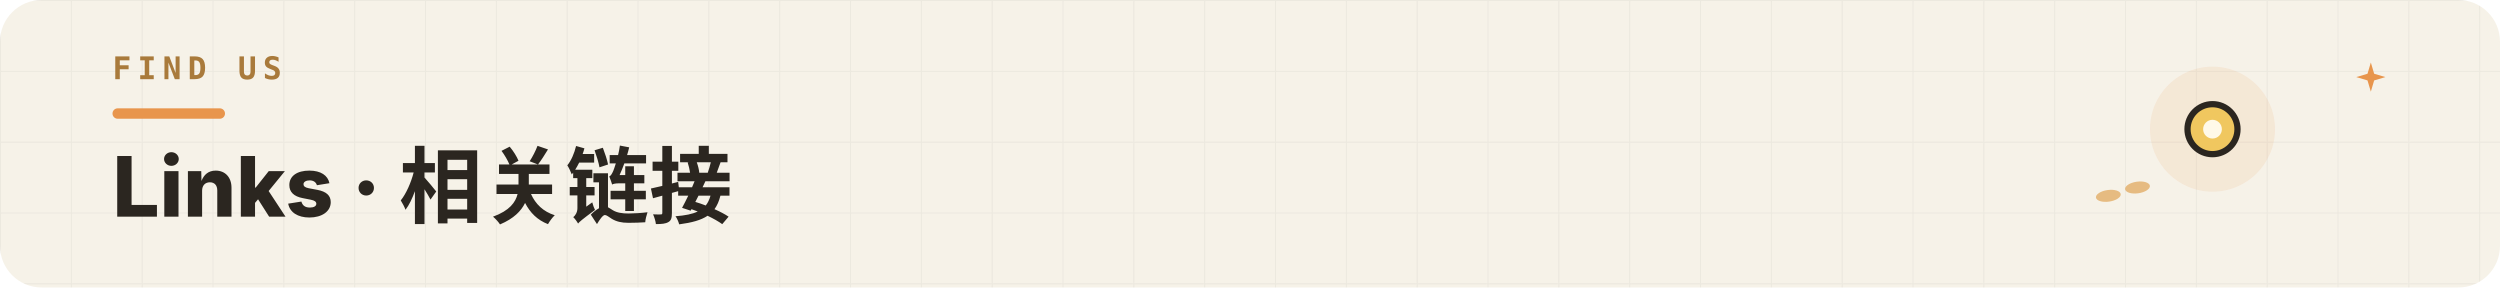
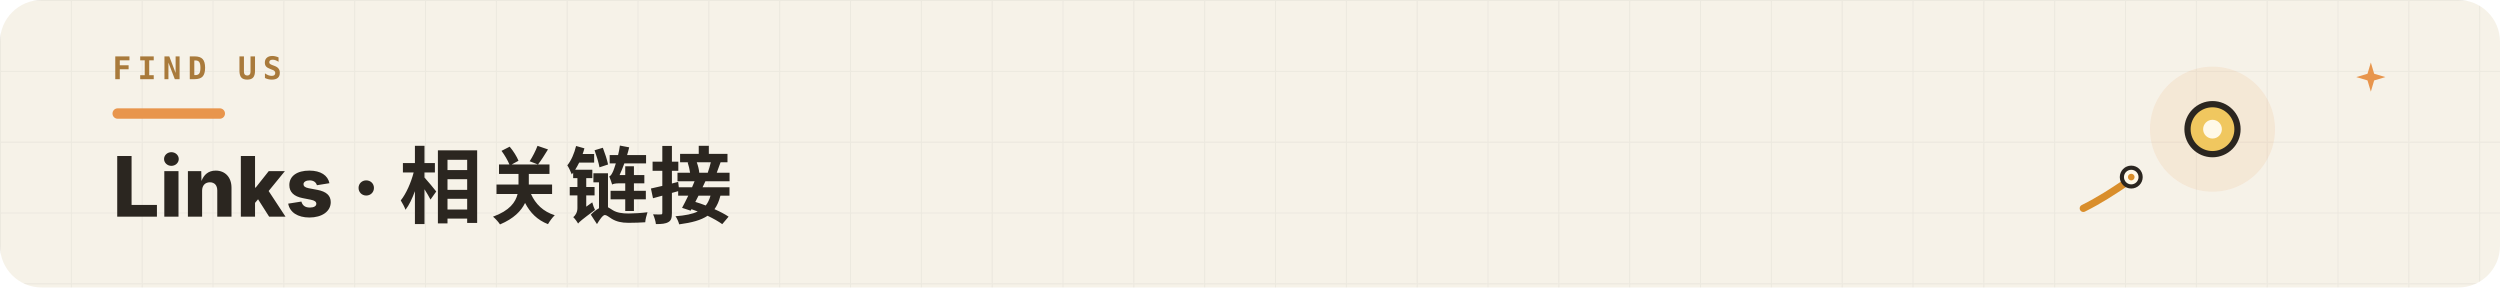
<svg xmlns="http://www.w3.org/2000/svg" width="1200" height="138" viewBox="0 0 1200 138" role="img" aria-label="Links · 相关链接">
  <defs>
    <pattern id="g" width="34" height="34" patternUnits="userSpaceOnUse">
      <path d="M34 0H0V34" fill="none" stroke="#2B2620" stroke-opacity="0.045" />
    </pattern>
  </defs>
  <rect width="1200" height="138" rx="20" fill="#F6F2E8" />
  <rect width="1200" height="138" rx="20" fill="url(#g)" />
  <text x="54" y="38" font-family="ui-monospace, 'SF Mono', Menlo, monospace" font-size="15" font-weight="700" letter-spacing="3" fill="#A97A3B">FIND US</text>
  <rect x="54" y="52" width="54" height="5" rx="2.5" fill="#E8954C" />
  <text x="54" y="104" font-family="-apple-system, BlinkMacSystemFont, 'Segoe UI', 'PingFang SC', sans-serif" font-size="40" font-weight="800" fill="#2B2620">Links · 相关链接</text>
  <circle cx="1062" cy="62" r="30" fill="#E8954C" opacity="0.12" />
  <circle cx="1062" cy="62" r="12" fill="#F0C75F" stroke="#2B2620" stroke-width="3" />
  <circle cx="1062" cy="62" r="4.5" fill="#FFF9E8" />
-   <ellipse cx="1012" cy="94" rx="6" ry="2.8" fill="#D98E2B" opacity="0.55" transform="rotate(-8 1012 94)" />
-   <ellipse cx="1026" cy="90" rx="6" ry="2.8" fill="#D98E2B" opacity="0.55" transform="rotate(-8 1026 90)" />
+   <path d="M1000 100 C 1008 96 1014 92 1020 88" fill="none" stroke="#D98E2B" stroke-width="3.5" stroke-linecap="round" />
+   <circle cx="1023" cy="85" r="4.5" fill="#FFF9E8" stroke="#2B2620" stroke-width="2" />
+   <circle cx="1023" cy="85" r="1.6" fill="#D98E2B" />
  <path d="M1138 30 L1139.6 35.4 L1145 37 L1139.6 38.6 L1138 44 L1136.4 38.6 L1131 37 L1136.4 35.4 Z" fill="#E8954C" />
</svg>
